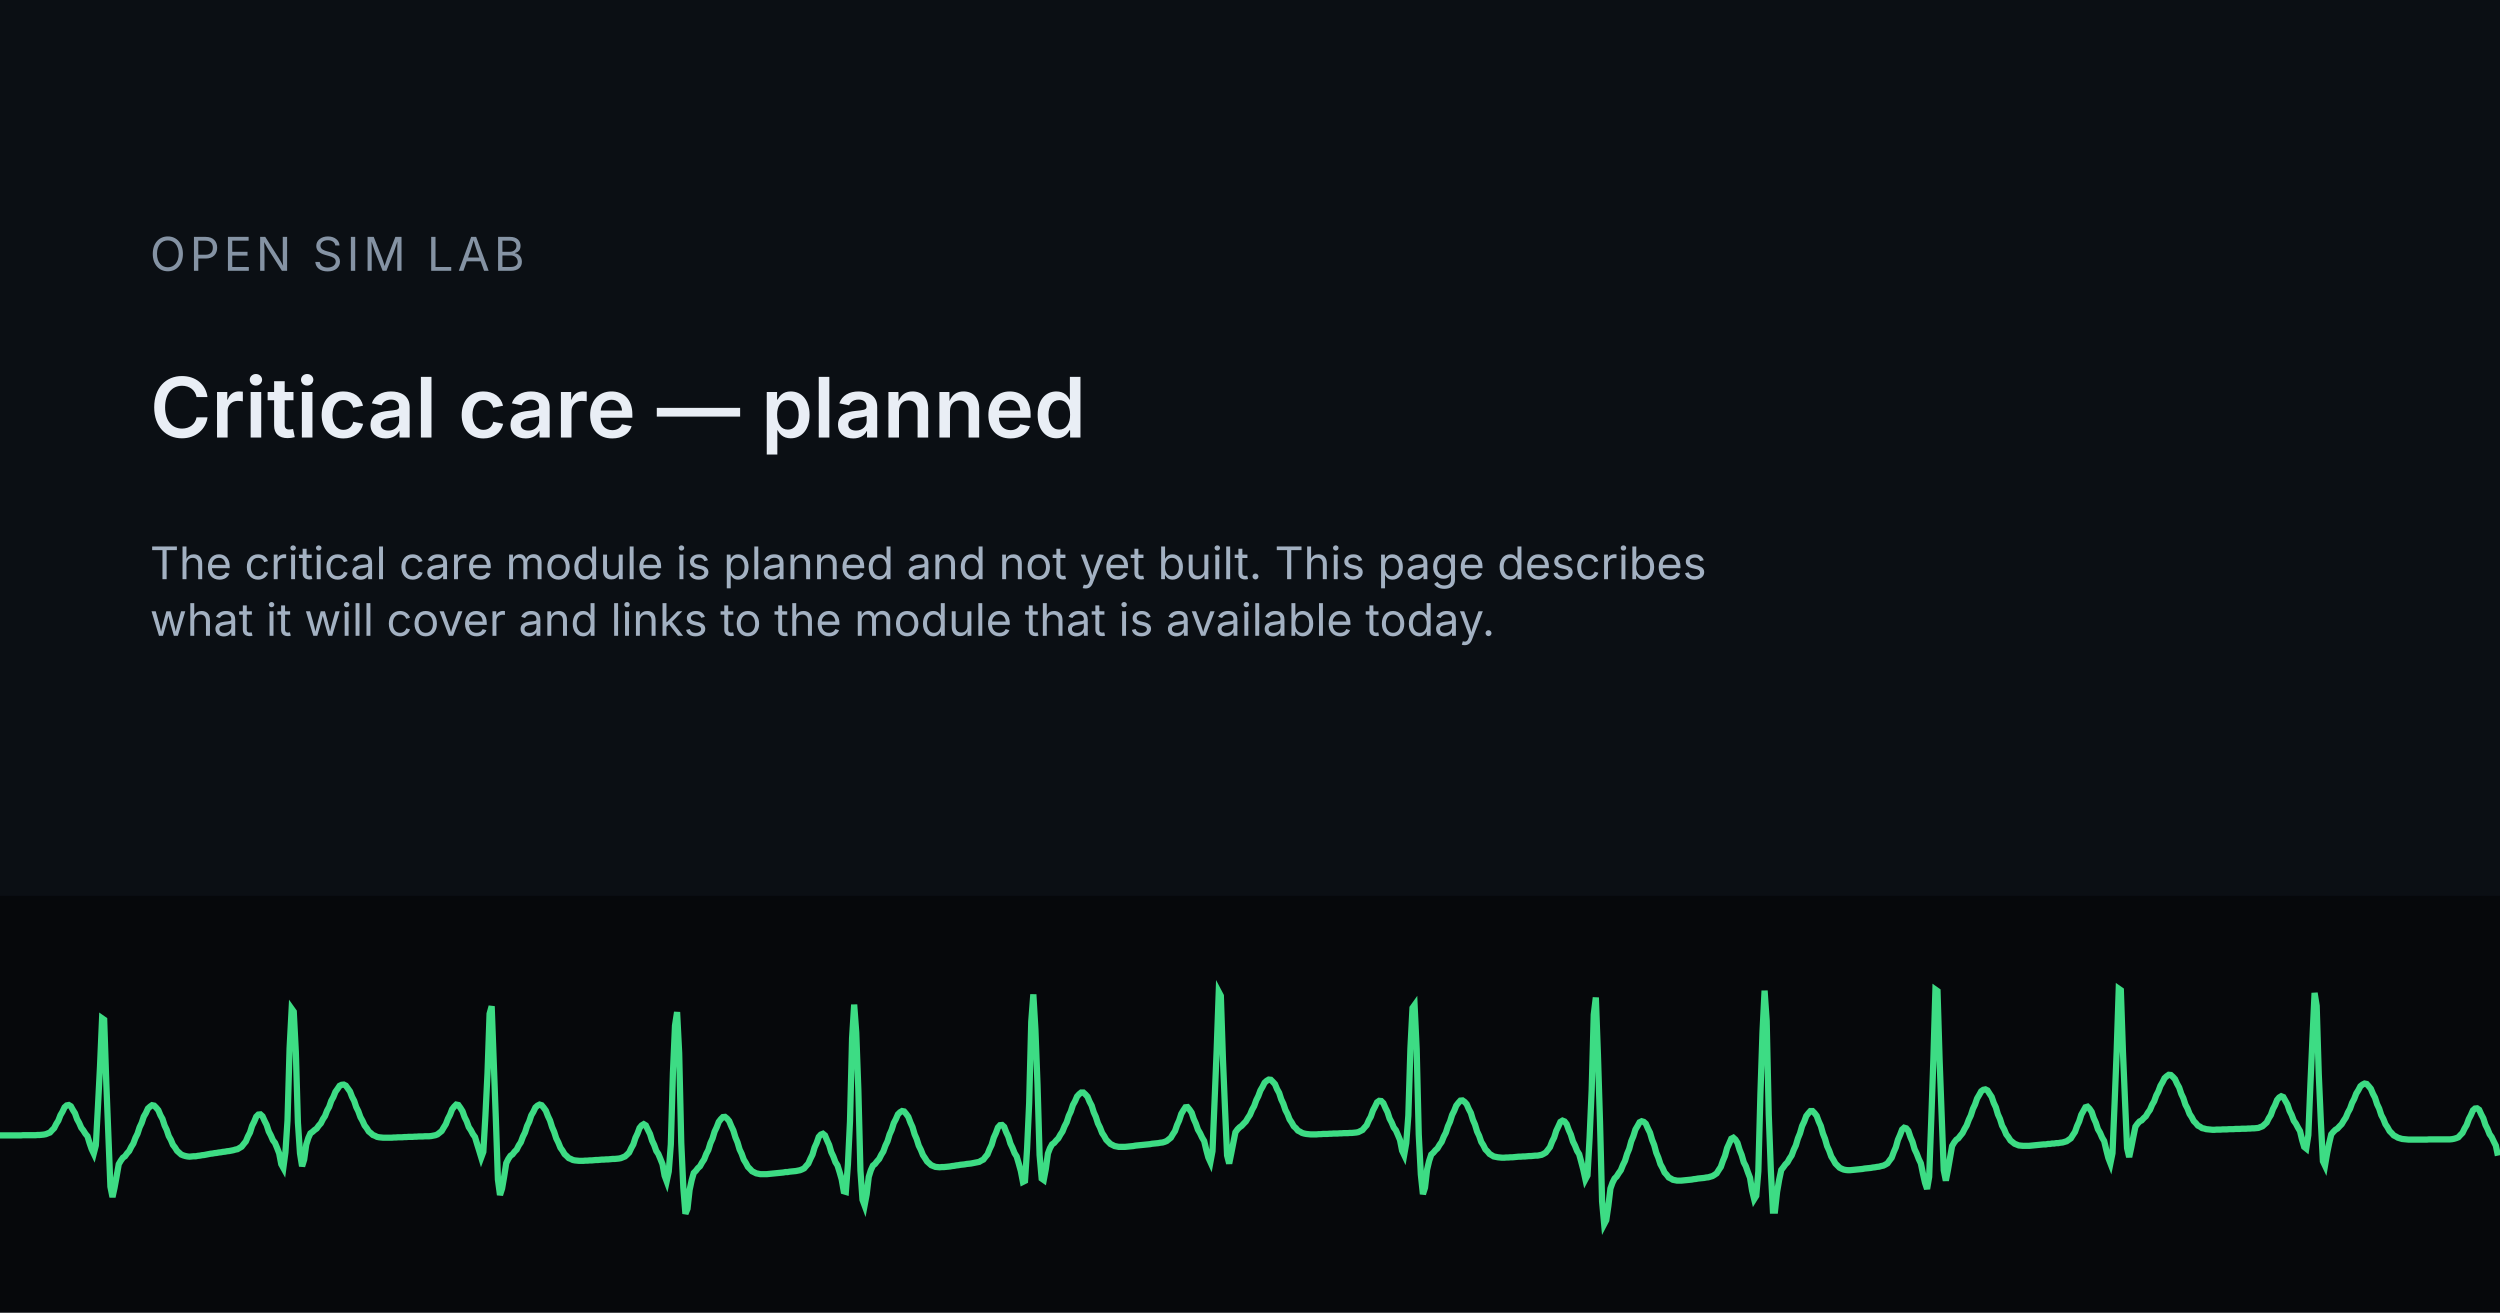
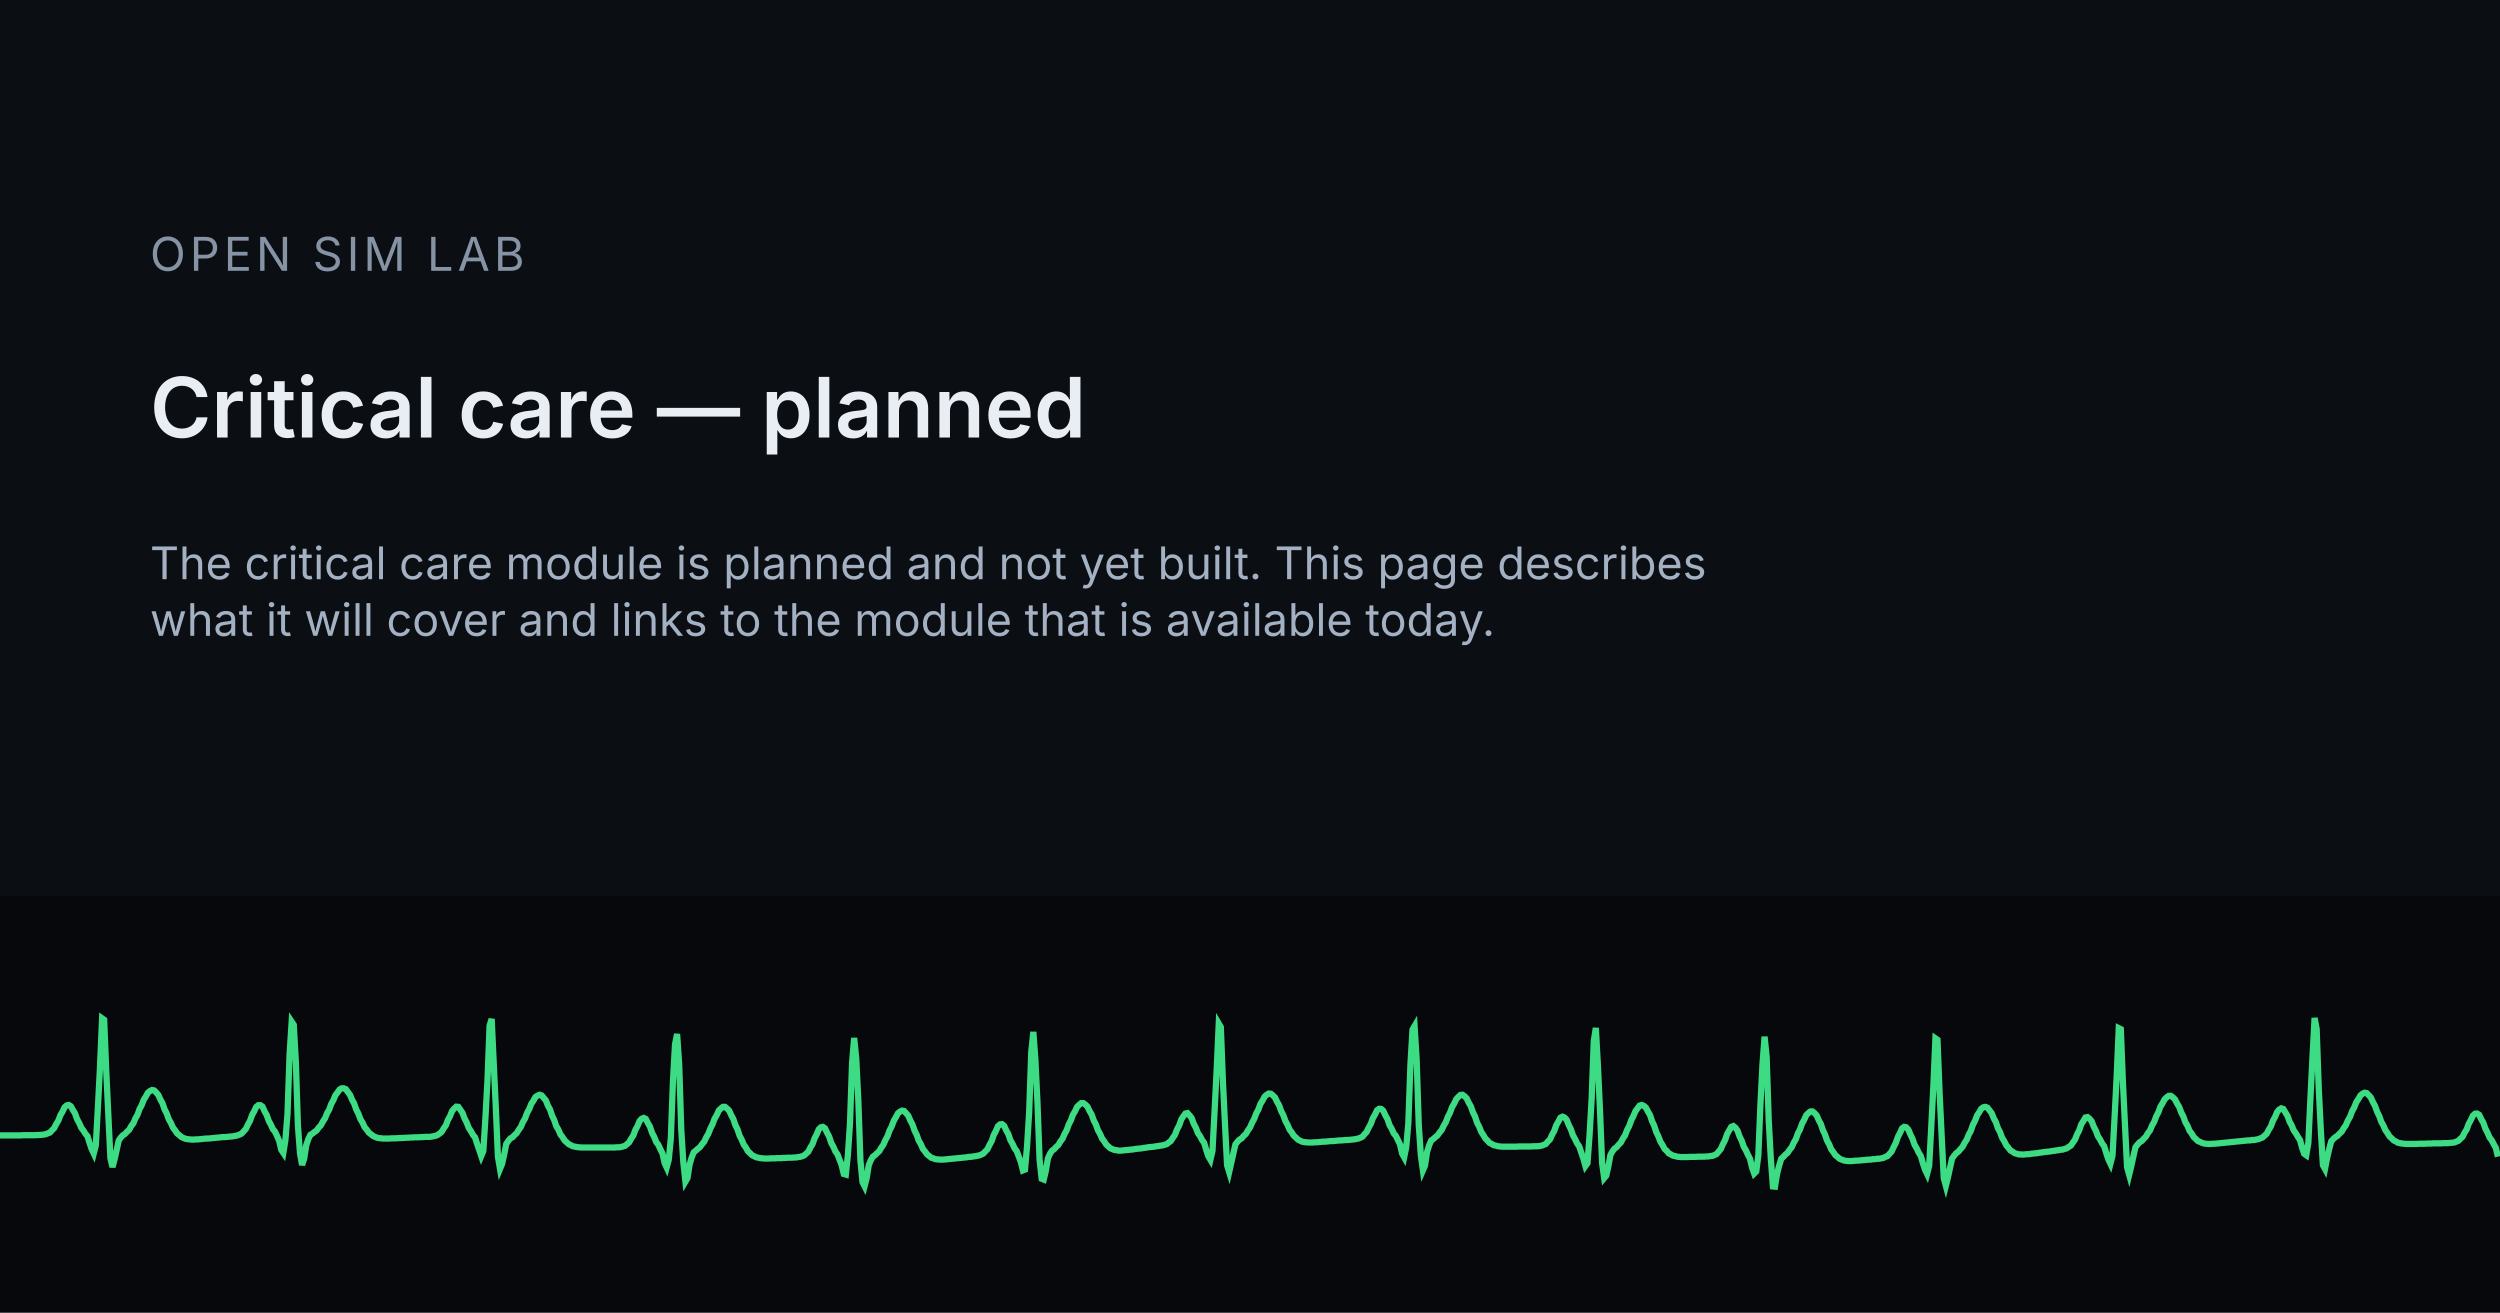
<svg xmlns="http://www.w3.org/2000/svg" width="1200" height="630" viewBox="0 0 1200 630">
  <rect width="1200" height="630" fill="#0B0F14" />
  <rect x="0" y="430" width="1200" height="200" fill="#06080B" />
  <g transform="translate(0 455)">
-     <path d="M0 90.0 L1 90.0 L2 90.0 L3 90.0 L4 90.0 L5 90.0 L6 90.0 L7 90.0 L8 90.0 L9 90.0 L10 90.0 L11 89.9 L12 89.9 L13 89.9 L14 89.9 L15 89.9 L16 89.9 L17 89.9 L18 89.8 L19 89.8 L20 89.7 L21 89.6 L22 89.4 L23 89.0 L24 88.6 L25 87.5 L26 86.5 L27 84.5 L28 82.9 L29 80.3 L30 78.6 L31 76.5 L32 75.6 L33 75.4 L34 76.0 L35 77.8 L36 79.4 L37 82.2 L38 84.0 L39 86.3 L40 87.6 L41 89.2 L42 90.4 L43 93.7 L44 96.6 L45 98.7 L46 94.8 L47 76.4 L48 57.0 L49 33.8 L50 34.5 L51 64.2 L52 89.5 L53 114.6 L54 119.6 L55 115.0 L56 109.5 L57 103.8 L58 102.1 L59 100.7 L60 100.0 L61 98.6 L62 97.5 L63 95.5 L64 93.9 L65 91.2 L66 89.2 L67 86.1 L68 84.0 L69 81.0 L70 79.3 L71 77.1 L72 76.2 L73 75.5 L74 75.7 L75 76.7 L76 77.9 L77 80.3 L78 82.1 L79 85.2 L80 87.3 L81 90.3 L82 92.1 L83 94.5 L84 95.8 L85 97.4 L86 98.3 L87 99.2 L88 99.6 L89 99.9 L90 100.1 L91 100.2 L92 100.1 L93 100.0 L94 100.0 L95 99.8 L96 99.7 L97 99.5 L98 99.4 L99 99.2 L100 99.0 L101 98.8 L102 98.7 L103 98.5 L104 98.4 L105 98.2 L106 98.1 L107 97.9 L108 97.8 L109 97.6 L110 97.5 L111 97.3 L112 97.1 L113 96.8 L114 96.6 L115 96.0 L116 95.4 L117 94.1 L118 92.9 L119 90.5 L120 88.6 L121 85.4 L122 83.4 L123 81.0 L124 80.0 L125 79.9 L126 80.8 L127 83.0 L128 85.0 L129 88.1 L130 90.0 L131 92.3 L132 93.6 L133 96.0 L134 98.6 L135 103.8 L136 105.6 L137 98.1 L138 82.9 L139 48.3 L140 29.2 L141 30.6 L142 50.0 L143 83.9 L144 98.6 L145 104.8 L146 101.6 L147 94.4 L148 91.2 L149 89.0 L150 88.3 L151 87.4 L152 86.7 L153 85.3 L154 84.2 L155 82.2 L156 80.7 L157 78.1 L158 76.3 L159 73.4 L160 71.6 L161 69.1 L162 67.7 L163 66.2 L164 65.7 L165 65.6 L166 66.1 L167 67.5 L168 68.9 L169 71.5 L170 73.4 L171 76.4 L172 78.4 L173 81.2 L174 83.0 L175 85.2 L176 86.5 L177 88.1 L178 88.9 L179 89.8 L180 90.2 L181 90.7 L182 90.9 L183 91.0 L184 91.1 L185 91.1 L186 91.1 L187 91.1 L188 91.1 L189 91.0 L190 91.0 L191 90.9 L192 90.9 L193 90.9 L194 90.8 L195 90.8 L196 90.7 L197 90.7 L198 90.7 L199 90.6 L200 90.6 L201 90.5 L202 90.5 L203 90.5 L204 90.4 L205 90.4 L206 90.4 L207 90.3 L208 90.1 L209 89.9 L210 89.5 L211 88.7 L212 87.9 L213 86.2 L214 84.6 L215 82.0 L216 80.1 L217 77.5 L218 76.2 L219 75.2 L220 75.4 L221 76.8 L222 78.4 L223 81.2 L224 83.2 L225 86.0 L226 87.5 L227 89.4 L228 90.8 L229 94.1 L230 97.3 L231 100.6 L232 97.9 L233 80.5 L234 60.2 L235 31.6 L236 28.0 L237 54.9 L238 81.9 L239 111.2 L240 118.6 L241 115.5 L242 109.7 L243 103.3 L244 101.3 L245 99.8 L246 99.1 L247 97.8 L248 96.8 L249 94.8 L250 93.3 L251 90.6 L252 88.6 L253 85.5 L254 83.4 L255 80.4 L256 78.7 L257 76.6 L258 75.7 L259 75.2 L260 75.5 L261 76.7 L262 78.1 L263 80.7 L264 82.8 L265 86.0 L266 88.3 L267 91.4 L268 93.4 L269 95.9 L270 97.3 L271 99.0 L272 99.9 L273 100.9 L274 101.3 L275 101.8 L276 102.0 L277 102.1 L278 102.2 L279 102.2 L280 102.2 L281 102.1 L282 102.1 L283 102.0 L284 102.0 L285 101.9 L286 101.8 L287 101.8 L288 101.7 L289 101.6 L290 101.6 L291 101.5 L292 101.5 L293 101.4 L294 101.3 L295 101.3 L296 101.2 L297 101.1 L298 100.9 L299 100.5 L300 100.1 L301 99.2 L302 98.2 L303 96.1 L304 94.3 L305 91.2 L306 89.1 L307 86.4 L308 85.2 L309 84.6 L310 85.2 L311 87.3 L312 89.3 L313 92.5 L314 94.6 L315 97.4 L316 98.9 L317 101.3 L318 103.8 L319 109.3 L320 112.0 L321 107.3 L322 94.3 L323 60.0 L324 37.3 L325 30.8 L326 50.5 L327 93.5 L328 115.1 L329 127.6 L330 125.2 L331 116.2 L332 111.5 L333 108.0 L334 107.0 L335 105.7 L336 104.8 L337 103.0 L338 101.5 L339 98.9 L340 97.0 L341 93.7 L342 91.5 L343 88.2 L344 86.1 L345 83.5 L346 82.2 L347 81.2 L348 81.1 L349 81.9 L350 83.1 L351 85.5 L352 87.6 L353 90.9 L354 93.3 L355 96.7 L356 98.8 L357 101.6 L358 103.2 L359 105.1 L360 106.1 L361 107.2 L362 107.7 L363 108.2 L364 108.4 L365 108.6 L366 108.6 L367 108.6 L368 108.6 L369 108.5 L370 108.4 L371 108.3 L372 108.2 L373 108.1 L374 108.0 L375 107.9 L376 107.8 L377 107.6 L378 107.6 L379 107.4 L380 107.3 L381 107.2 L382 107.1 L383 106.9 L384 106.7 L385 106.3 L386 105.8 L387 104.6 L388 103.5 L389 101.2 L390 99.2 L391 95.8 L392 93.6 L393 90.7 L394 89.6 L395 89.2 L396 90.0 L397 92.4 L398 94.6 L399 98.0 L400 100.1 L401 102.8 L402 104.4 L403 107.6 L404 111.1 L405 116.8 L406 117.1 L407 103.9 L408 83.2 L409 43.3 L410 27.2 L411 40.7 L412 68.0 L413 106.8 L414 120.9 L415 123.6 L416 118.3 L417 109.9 L418 106.7 L419 104.5 L420 103.7 L421 102.4 L422 101.3 L423 99.3 L424 97.7 L425 94.9 L426 92.8 L427 89.5 L428 87.3 L429 84.1 L430 82.2 L431 79.9 L432 78.9 L433 78.3 L434 78.5 L435 79.7 L436 81.1 L437 83.8 L438 86.0 L439 89.4 L440 91.7 L441 94.9 L442 96.9 L443 99.4 L444 100.9 L445 102.5 L446 103.4 L447 104.3 L448 104.7 L449 105.1 L450 105.2 L451 105.3 L452 105.2 L453 105.2 L454 105.1 L455 105.0 L456 104.9 L457 104.7 L458 104.6 L459 104.4 L460 104.3 L461 104.1 L462 104.0 L463 103.9 L464 103.7 L465 103.6 L466 103.5 L467 103.3 L468 103.1 L469 102.9 L470 102.7 L471 102.1 L472 101.6 L473 100.3 L474 99.1 L475 96.6 L476 94.5 L477 91.1 L478 88.9 L479 86.2 L480 85.1 L481 85.0 L482 85.9 L483 88.5 L484 90.6 L485 93.9 L486 96.0 L487 98.5 L488 100.1 L489 103.5 L490 107.1 L491 112.3 L492 111.8 L493 96.4 L494 74.4 L495 35.4 L496 22.3 L497 39.3 L498 65.4 L499 99.4 L500 110.7 L501 111.4 L502 106.1 L503 98.7 L504 96.1 L505 94.3 L506 93.6 L507 92.4 L508 91.4 L509 89.6 L510 88.1 L511 85.6 L512 83.7 L513 80.6 L514 78.5 L515 75.4 L516 73.6 L517 71.3 L518 70.2 L519 69.4 L520 69.4 L521 70.3 L522 71.4 L523 73.8 L524 75.7 L525 78.9 L526 81.1 L527 84.2 L528 86.2 L529 88.8 L530 90.3 L531 92.1 L532 93.1 L533 94.1 L534 94.6 L535 95.1 L536 95.3 L537 95.5 L538 95.5 L539 95.5 L540 95.5 L541 95.4 L542 95.3 L543 95.2 L544 95.1 L545 94.9 L546 94.8 L547 94.7 L548 94.6 L549 94.5 L550 94.4 L551 94.3 L552 94.2 L553 94.0 L554 93.9 L555 93.8 L556 93.7 L557 93.5 L558 93.4 L559 93.1 L560 92.7 L561 91.9 L562 91.1 L563 89.4 L564 87.9 L565 85.0 L566 82.8 L567 79.7 L568 78.0 L569 76.5 L570 76.4 L571 77.6 L572 79.1 L573 82.1 L574 84.3 L575 87.2 L576 88.9 L577 91.0 L578 92.7 L579 96.9 L580 100.6 L581 102.8 L582 97.5 L583 73.4 L584 49.0 L585 21.1 L586 23.0 L587 53.2 L588 77.1 L589 99.6 L590 103.5 L591 98.6 L592 93.5 L593 88.5 L594 87.1 L595 86.1 L596 85.4 L597 84.3 L598 83.3 L599 81.6 L600 80.1 L601 77.7 L602 75.9 L603 73.1 L604 71.1 L605 68.4 L606 66.7 L607 64.7 L608 63.8 L609 63.2 L610 63.3 L611 64.3 L612 65.4 L613 67.8 L614 69.6 L615 72.7 L616 74.8 L617 77.8 L618 79.7 L619 82.3 L620 83.8 L621 85.6 L622 86.5 L623 87.7 L624 88.2 L625 88.8 L626 89.1 L627 89.3 L628 89.4 L629 89.5 L630 89.5 L631 89.5 L632 89.5 L633 89.4 L634 89.4 L635 89.3 L636 89.3 L637 89.3 L638 89.2 L639 89.2 L640 89.1 L641 89.1 L642 89.1 L643 89.0 L644 89.0 L645 88.9 L646 88.9 L647 88.9 L648 88.8 L649 88.8 L650 88.7 L651 88.6 L652 88.4 L653 87.9 L654 87.4 L655 86.2 L656 85.1 L657 82.8 L658 81.0 L659 78.1 L660 76.2 L661 74.1 L662 73.4 L663 73.5 L664 74.5 L665 76.8 L666 78.8 L667 81.9 L668 83.8 L669 86.2 L670 87.5 L671 89.8 L672 92.2 L673 97.3 L674 99.4 L675 93.7 L676 80.5 L677 48.3 L678 28.8 L679 27.4 L680 48.6 L681 89.6 L682 108.7 L683 118.2 L684 115.1 L685 106.4 L686 102.2 L687 99.2 L688 98.3 L689 97.1 L690 96.2 L691 94.5 L692 93.1 L693 90.6 L694 88.7 L695 85.6 L696 83.4 L697 80.2 L698 78.2 L699 75.7 L700 74.4 L701 73.3 L702 73.2 L703 73.9 L704 75.0 L705 77.3 L706 79.2 L707 82.5 L708 84.8 L709 88.1 L710 90.2 L711 93.1 L712 94.7 L713 96.7 L714 97.7 L715 98.9 L716 99.5 L717 100.1 L718 100.3 L719 100.5 L720 100.6 L721 100.7 L722 100.7 L723 100.6 L724 100.6 L725 100.5 L726 100.5 L727 100.4 L728 100.3 L729 100.2 L730 100.2 L731 100.1 L732 100.1 L733 100.0 L734 99.9 L735 99.9 L736 99.8 L737 99.7 L738 99.7 L739 99.5 L740 99.3 L741 98.8 L742 98.2 L743 96.9 L744 95.6 L745 93.0 L746 91.0 L747 87.8 L748 85.7 L749 83.5 L750 82.9 L751 83.3 L752 84.6 L753 87.4 L754 89.6 L755 92.9 L756 94.9 L757 97.4 L758 99.0 L759 102.7 L760 106.5 L761 111.1 L762 109.2 L763 91.2 L764 68.2 L765 32.0 L766 23.8 L767 51.2 L768 83.5 L769 121.7 L770 132.6 L771 130.7 L772 123.9 L773 115.5 L774 112.7 L775 110.7 L776 109.7 L777 108.1 L778 106.7 L779 104.2 L780 102.2 L781 98.9 L782 96.5 L783 92.8 L784 90.4 L785 87.2 L786 85.5 L787 83.7 L788 83.2 L789 83.5 L790 84.4 L791 86.7 L792 88.7 L793 92.1 L794 94.6 L795 98.3 L796 100.7 L797 103.8 L798 105.6 L799 107.8 L800 108.9 L801 110.2 L802 110.7 L803 111.3 L804 111.5 L805 111.7 L806 111.7 L807 111.7 L808 111.6 L809 111.5 L810 111.4 L811 111.3 L812 111.2 L813 111.0 L814 110.9 L815 110.7 L816 110.6 L817 110.5 L818 110.4 L819 110.2 L820 110.1 L821 109.8 L822 109.5 L823 108.9 L824 108.2 L825 106.6 L826 105.1 L827 102.2 L828 99.8 L829 96.1 L830 93.9 L831 91.6 L832 91.1 L833 92.0 L834 93.6 L835 96.9 L836 99.4 L837 102.9 L838 104.8 L839 107.7 L840 110.3 L841 116.5 L842 120.6 L843 119.0 L844 107.2 L845 70.1 L846 40.4 L847 20.5 L848 35.0 L849 80.0 L850 106.7 L851 126.1 L852 126.1 L853 117.1 L854 111.3 L855 106.6 L856 105.3 L857 103.9 L858 102.9 L859 101.1 L860 99.6 L861 96.9 L862 94.8 L863 91.4 L864 89.0 L865 85.5 L866 83.4 L867 80.7 L868 79.4 L869 78.3 L870 78.3 L871 79.3 L872 80.6 L873 83.3 L874 85.5 L875 89.1 L876 91.6 L877 95.1 L878 97.3 L879 100.1 L880 101.7 L881 103.5 L882 104.5 L883 105.5 L884 106.0 L885 106.4 L886 106.6 L887 106.7 L888 106.7 L889 106.6 L890 106.5 L891 106.4 L892 106.3 L893 106.2 L894 106.1 L895 105.9 L896 105.8 L897 105.7 L898 105.6 L899 105.4 L900 105.3 L901 105.1 L902 105.0 L903 104.7 L904 104.5 L905 104.0 L906 103.4 L907 102.0 L908 100.7 L909 98.0 L910 95.7 L911 92.1 L912 89.8 L913 87.2 L914 86.3 L915 86.6 L916 87.8 L917 90.8 L918 93.1 L919 96.6 L920 98.7 L921 101.3 L922 103.4 L923 108.3 L924 112.7 L925 115.7 L926 109.9 L927 82.6 L928 54.1 L929 20.0 L930 20.7 L931 53.5 L932 80.5 L933 106.7 L934 111.7 L935 106.6 L936 100.8 L937 95.1 L938 93.4 L939 92.1 L940 91.4 L941 90.1 L942 88.9 L943 86.9 L944 85.2 L945 82.5 L946 80.4 L947 77.3 L948 75.2 L949 72.3 L950 70.6 L951 68.8 L952 68.1 L953 67.9 L954 68.4 L955 70.0 L956 71.5 L957 74.4 L958 76.5 L959 79.9 L960 82.1 L961 85.3 L962 87.1 L963 89.5 L964 90.8 L965 92.4 L966 93.2 L967 94.0 L968 94.4 L969 94.8 L970 94.9 L971 95.0 L972 95.0 L973 95.0 L974 95.0 L975 94.9 L976 94.8 L977 94.7 L978 94.6 L979 94.5 L980 94.4 L981 94.3 L982 94.3 L983 94.1 L984 94.1 L985 93.9 L986 93.9 L987 93.7 L988 93.7 L989 93.5 L990 93.4 L991 93.1 L992 92.8 L993 92.1 L994 91.4 L995 89.8 L996 88.3 L997 85.5 L998 83.3 L999 80.1 L1000 78.3 L1001 76.5 L1002 76.2 L1003 77.2 L1004 78.7 L1005 81.7 L1006 83.9 L1007 87.0 L1008 88.7 L1009 91.0 L1010 92.7 L1011 96.9 L1012 100.8 L1013 103.4 L1014 98.5 L1015 74.7 L1016 49.7 L1017 19.6 L1018 20.3 L1019 49.5 L1020 73.3 L1021 96.1 L1022 100.4 L1023 95.8 L1024 90.7 L1025 85.8 L1026 84.4 L1027 83.3 L1028 82.8 L1029 81.7 L1030 80.8 L1031 79.1 L1032 77.7 L1033 75.3 L1034 73.6 L1035 70.8 L1036 68.9 L1037 66.2 L1038 64.5 L1039 62.5 L1040 61.6 L1041 60.9 L1042 61.0 L1043 61.9 L1044 63.0 L1045 65.2 L1046 67.0 L1047 70.0 L1048 72.1 L1049 75.2 L1050 77.1 L1051 79.7 L1052 81.2 L1053 83.1 L1054 84.1 L1055 85.3 L1056 85.8 L1057 86.5 L1058 86.7 L1059 87.0 L1060 87.1 L1061 87.2 L1062 87.3 L1063 87.3 L1064 87.2 L1065 87.2 L1066 87.2 L1067 87.1 L1068 87.1 L1069 87.1 L1070 87.0 L1071 87.0 L1072 87.0 L1073 86.9 L1074 86.9 L1075 86.9 L1076 86.8 L1077 86.8 L1078 86.8 L1079 86.7 L1080 86.7 L1081 86.6 L1082 86.6 L1083 86.5 L1084 86.4 L1085 86.0 L1086 85.6 L1087 84.7 L1088 83.8 L1089 81.8 L1090 80.2 L1091 77.4 L1092 75.5 L1093 73.0 L1094 71.8 L1095 71.2 L1096 71.6 L1097 73.4 L1098 75.2 L1099 78.2 L1100 80.2 L1101 82.9 L1102 84.3 L1103 86.2 L1104 87.9 L1105 92.1 L1106 95.5 L1107 96.3 L1108 89.8 L1109 65.4 L1110 42.9 L1111 21.6 L1112 27.8 L1113 60.5 L1114 83.2 L1115 102.4 L1116 104.5 L1117 98.6 L1118 93.7 L1119 89.5 L1120 88.3 L1121 87.3 L1122 86.7 L1123 85.6 L1124 84.6 L1125 82.9 L1126 81.4 L1127 79.0 L1128 77.2 L1129 74.4 L1130 72.5 L1131 69.9 L1132 68.3 L1133 66.4 L1134 65.6 L1135 65.1 L1136 65.3 L1137 66.4 L1138 67.6 L1139 70.0 L1140 71.9 L1141 75.0 L1142 77.1 L1143 80.2 L1144 82.1 L1145 84.6 L1146 86.1 L1147 87.9 L1148 88.9 L1149 90.0 L1150 90.5 L1151 91.1 L1152 91.4 L1153 91.7 L1154 91.8 L1155 91.9 L1156 92.0 L1157 92.0 L1158 92.0 L1159 92.0 L1160 92.0 L1161 92.0 L1162 92.0 L1163 92.0 L1164 92.0 L1165 92.0 L1166 91.9 L1167 91.9 L1168 91.9 L1169 91.9 L1170 91.9 L1171 91.9 L1172 91.9 L1173 91.9 L1174 91.9 L1175 91.9 L1176 91.9 L1177 91.8 L1178 91.6 L1179 91.3 L1180 90.9 L1181 89.8 L1182 88.8 L1183 86.7 L1184 85.0 L1185 82.2 L1186 80.3 L1187 78.0 L1188 77.1 L1189 77.0 L1190 77.7 L1191 79.9 L1192 81.8 L1193 84.9 L1194 86.9 L1195 89.4 L1196 90.8 L1197 92.9 L1198 94.9 L1199 99.7" fill="none" stroke="#3DDC84" stroke-width="3" />
+     <path d="M0 90.0 L1 90.0 L2 90.0 L3 90.0 L4 90.0 L5 90.0 L6 90.0 L7 90.0 L8 90.0 L9 90.0 L10 90.0 L11 89.9 L12 89.9 L13 89.9 L14 89.9 L15 89.9 L16 89.9 L17 89.9 L18 89.8 L19 89.8 L20 89.7 L21 89.6 L22 89.4 L23 89.0 L24 88.6 L25 87.5 L26 86.5 L27 84.5 L28 82.9 L29 80.3 L30 78.6 L31 76.5 L32 75.6 L33 75.4 L34 76.0 L35 77.8 L36 79.4 L37 82.2 L38 84.0 L39 86.3 L40 87.6 L41 89.2 L42 90.4 L43 93.7 L44 96.6 L45 98.7 L46 94.8 L47 76.4 L48 57.0 L49 33.8 L50 34.5 L51 59.1 L52 80.2 L53 101.0 L54 105.2 L55 101.5 L56 97.0 L57 92.4 L58 91.0 L59 89.9 L60 89.3 L61 88.2 L62 87.3 L63 85.5 L64 84.2 L65 81.8 L66 80.1 L67 77.3 L68 75.5 L69 72.9 L70 71.3 L71 69.5 L72 68.7 L73 68.2 L74 68.4 L75 69.4 L76 70.6 L77 72.8 L78 74.6 L79 77.5 L80 79.4 L81 82.2 L82 83.9 L83 86.2 L84 87.5 L85 89.0 L86 89.8 L87 90.7 L88 91.2 L89 91.6 L90 91.8 L91 91.9 L92 92.0 L93 92.0 L94 91.9 L95 91.9 L96 91.8 L97 91.7 L98 91.6 L99 91.5 L100 91.5 L101 91.4 L102 91.3 L103 91.2 L104 91.1 L105 91.0 L106 90.9 L107 90.8 L108 90.8 L109 90.7 L110 90.6 L111 90.5 L112 90.4 L113 90.2 L114 90.0 L115 89.6 L116 89.1 L117 88.0 L118 86.9 L119 84.8 L120 83.0 L121 80.2 L122 78.4 L123 76.3 L124 75.5 L125 75.5 L126 76.2 L127 78.4 L128 80.2 L129 83.0 L130 84.8 L131 87.0 L132 88.2 L133 90.3 L134 92.6 L135 96.9 L136 98.4 L137 92.2 L138 79.7 L139 51.1 L140 35.4 L141 36.9 L142 54.6 L143 85.3 L144 98.6 L145 104.2 L146 101.2 L147 94.7 L148 91.7 L149 89.7 L150 89.1 L151 88.3 L152 87.6 L153 86.2 L154 85.2 L155 83.3 L156 81.8 L157 79.3 L158 77.6 L159 74.9 L160 73.1 L161 70.7 L162 69.4 L163 68.0 L164 67.4 L165 67.4 L166 67.8 L167 69.2 L168 70.5 L169 72.9 L170 74.7 L171 77.6 L172 79.5 L173 82.2 L174 83.8 L175 86.0 L176 87.2 L177 88.6 L178 89.4 L179 90.2 L180 90.7 L181 91.1 L182 91.3 L183 91.4 L184 91.5 L185 91.5 L186 91.5 L187 91.5 L188 91.4 L189 91.4 L190 91.4 L191 91.3 L192 91.3 L193 91.2 L194 91.2 L195 91.1 L196 91.1 L197 91.0 L198 91.0 L199 90.9 L200 90.9 L201 90.9 L202 90.8 L203 90.8 L204 90.7 L205 90.7 L206 90.7 L207 90.6 L208 90.4 L209 90.2 L210 89.8 L211 89.1 L212 88.3 L213 86.6 L214 85.2 L215 82.6 L216 80.8 L217 78.3 L218 77.1 L219 76.2 L220 76.3 L221 77.7 L222 79.2 L223 81.9 L224 83.8 L225 86.4 L226 87.9 L227 89.7 L228 90.9 L229 94.0 L230 96.9 L231 99.9 L232 97.5 L233 81.7 L234 63.3 L235 37.3 L236 34.1 L237 55.5 L238 76.9 L239 100.2 L240 106.1 L241 103.7 L242 99.2 L243 94.1 L244 92.6 L245 91.4 L246 90.9 L247 89.8 L248 88.9 L249 87.3 L250 85.9 L251 83.6 L252 81.9 L253 79.2 L254 77.4 L255 74.9 L256 73.4 L257 71.6 L258 70.9 L259 70.5 L260 70.8 L261 72.0 L262 73.2 L263 75.7 L264 77.5 L265 80.5 L266 82.6 L267 85.5 L268 87.2 L269 89.5 L270 90.8 L271 92.4 L272 93.3 L273 94.2 L274 94.7 L275 95.2 L276 95.4 L277 95.6 L278 95.7 L279 95.8 L280 95.8 L281 95.8 L282 95.8 L283 95.8 L284 95.8 L285 95.8 L286 95.8 L287 95.8 L288 95.8 L289 95.8 L290 95.8 L291 95.8 L292 95.8 L293 95.8 L294 95.8 L295 95.8 L296 95.7 L297 95.7 L298 95.6 L299 95.3 L300 95.0 L301 94.2 L302 93.3 L303 91.5 L304 90.0 L305 87.3 L306 85.5 L307 83.1 L308 82.0 L309 81.6 L310 82.1 L311 84.1 L312 85.8 L313 88.8 L314 90.7 L315 93.2 L316 94.5 L317 96.7 L318 98.7 L319 103.2 L320 105.4 L321 101.7 L322 91.4 L323 64.3 L324 46.4 L325 41.3 L326 55.7 L327 87.1 L328 103.0 L329 112.2 L330 110.5 L331 104.0 L332 100.6 L333 98.1 L334 97.3 L335 96.4 L336 95.6 L337 94.2 L338 93.0 L339 90.9 L340 89.2 L341 86.6 L342 84.7 L343 82.0 L344 80.3 L345 78.1 L346 77.1 L347 76.3 L348 76.3 L349 77.1 L350 78.1 L351 80.3 L352 82.1 L353 85.1 L354 87.1 L355 90.1 L356 92.0 L357 94.4 L358 95.8 L359 97.6 L360 98.5 L361 99.5 L362 100.0 L363 100.5 L364 100.7 L365 100.9 L366 101.0 L367 101.1 L368 101.1 L369 101.1 L370 101.0 L371 101.0 L372 101.0 L373 100.9 L374 100.9 L375 100.9 L376 100.8 L377 100.8 L378 100.7 L379 100.7 L380 100.7 L381 100.6 L382 100.6 L383 100.4 L384 100.3 L385 100.0 L386 99.6 L387 98.7 L388 97.8 L389 95.8 L390 94.2 L391 91.4 L392 89.5 L393 87.1 L394 86.1 L395 85.9 L396 86.6 L397 88.7 L398 90.6 L399 93.6 L400 95.4 L401 97.7 L402 99.1 L403 101.7 L404 104.3 L405 108.5 L406 108.8 L407 99.2 L408 84.1 L409 55.0 L410 43.2 L411 53.2 L412 73.3 L413 102.0 L414 112.4 L415 114.4 L416 110.5 L417 104.3 L418 101.9 L419 100.2 L420 99.5 L421 98.5 L422 97.6 L423 95.9 L424 94.5 L425 92.2 L426 90.4 L427 87.6 L428 85.7 L429 83.0 L430 81.3 L431 79.4 L432 78.6 L433 78.1 L434 78.3 L435 79.4 L436 80.6 L437 82.9 L438 84.8 L439 87.7 L440 89.7 L441 92.5 L442 94.2 L443 96.5 L444 97.7 L445 99.1 L446 99.9 L447 100.7 L448 101.0 L449 101.4 L450 101.5 L451 101.6 L452 101.6 L453 101.6 L454 101.5 L455 101.4 L456 101.3 L457 101.2 L458 101.1 L459 101.0 L460 100.9 L461 100.8 L462 100.7 L463 100.6 L464 100.5 L465 100.3 L466 100.3 L467 100.1 L468 100.0 L469 99.8 L470 99.6 L471 99.2 L472 98.7 L473 97.6 L474 96.6 L475 94.5 L476 92.7 L477 89.8 L478 87.9 L479 85.6 L480 84.7 L481 84.6 L482 85.4 L483 87.6 L484 89.4 L485 92.3 L486 94.0 L487 96.2 L488 97.5 L489 100.1 L490 102.8 L491 106.8 L492 106.4 L493 95.0 L494 78.8 L495 50.0 L496 40.3 L497 53.8 L498 74.6 L499 101.8 L500 110.8 L501 111.2 L502 107.0 L503 101.0 L504 98.8 L505 97.3 L506 96.6 L507 95.5 L508 94.6 L509 92.9 L510 91.6 L511 89.3 L512 87.5 L513 84.7 L514 82.8 L515 80.1 L516 78.4 L517 76.3 L518 75.3 L519 74.5 L520 74.5 L521 75.2 L522 76.2 L523 78.3 L524 80.0 L525 82.8 L526 84.7 L527 87.5 L528 89.2 L529 91.5 L530 92.8 L531 94.4 L532 95.3 L533 96.2 L534 96.6 L535 97.0 L536 97.1 L537 97.3 L538 97.3 L539 97.2 L540 97.1 L541 97.0 L542 96.9 L543 96.8 L544 96.7 L545 96.5 L546 96.4 L547 96.3 L548 96.2 L549 96.0 L550 95.9 L551 95.7 L552 95.6 L553 95.5 L554 95.4 L555 95.2 L556 95.1 L557 94.9 L558 94.8 L559 94.5 L560 94.2 L561 93.4 L562 92.7 L563 91.1 L564 89.7 L565 87.1 L566 85.2 L567 82.4 L568 80.8 L569 79.5 L570 79.3 L571 80.4 L572 81.7 L573 84.4 L574 86.3 L575 88.9 L576 90.3 L577 92.2 L578 93.6 L579 97.0 L580 100.0 L581 101.7 L582 97.4 L583 78.2 L584 58.6 L585 36.3 L586 38.0 L587 64.1 L588 84.8 L589 104.3 L590 107.6 L591 103.2 L592 98.7 L593 94.3 L594 93.0 L595 92.0 L596 91.4 L597 90.2 L598 89.3 L599 87.6 L600 86.2 L601 83.9 L602 82.1 L603 79.4 L604 77.6 L605 74.9 L606 73.3 L607 71.4 L608 70.5 L609 69.9 L610 70.0 L611 70.8 L612 71.8 L613 73.9 L614 75.6 L615 78.4 L616 80.3 L617 83.1 L618 84.9 L619 87.2 L620 88.5 L621 90.1 L622 91.0 L623 92.0 L624 92.5 L625 93.0 L626 93.2 L627 93.3 L628 93.4 L629 93.4 L630 93.4 L631 93.3 L632 93.3 L633 93.2 L634 93.1 L635 93.0 L636 93.0 L637 92.9 L638 92.8 L639 92.7 L640 92.7 L641 92.6 L642 92.5 L643 92.4 L644 92.4 L645 92.3 L646 92.2 L647 92.2 L648 92.1 L649 92.0 L650 91.9 L651 91.7 L652 91.5 L653 91.1 L654 90.6 L655 89.4 L656 88.3 L657 86.2 L658 84.4 L659 81.7 L660 80.0 L661 77.9 L662 77.2 L663 77.3 L664 78.2 L665 80.4 L666 82.2 L667 85.1 L668 86.8 L669 89.0 L670 90.2 L671 92.2 L672 94.3 L673 98.7 L674 100.5 L675 95.6 L676 84.1 L677 56.1 L678 39.2 L679 37.5 L680 53.7 L681 84.9 L682 99.5 L683 106.8 L684 104.5 L685 97.9 L686 94.7 L687 92.4 L688 91.7 L689 90.8 L690 90.0 L691 88.6 L692 87.4 L693 85.3 L694 83.6 L695 81.0 L696 79.1 L697 76.4 L698 74.7 L699 72.6 L700 71.5 L701 70.6 L702 70.5 L703 71.2 L704 72.2 L705 74.3 L706 76.0 L707 78.9 L708 80.9 L709 83.9 L710 85.8 L711 88.3 L712 89.8 L713 91.5 L714 92.5 L715 93.6 L716 94.1 L717 94.7 L718 94.9 L719 95.2 L720 95.3 L721 95.4 L722 95.4 L723 95.4 L724 95.4 L725 95.4 L726 95.4 L727 95.4 L728 95.4 L729 95.3 L730 95.3 L731 95.3 L732 95.3 L733 95.3 L734 95.3 L735 95.3 L736 95.2 L737 95.2 L738 95.2 L739 95.1 L740 94.9 L741 94.5 L742 94.1 L743 92.9 L744 91.9 L745 89.7 L746 87.9 L747 85.1 L748 83.4 L749 81.5 L750 81.0 L751 81.4 L752 82.5 L753 85.0 L754 87.0 L755 89.9 L756 91.7 L757 93.8 L758 95.2 L759 98.2 L760 101.1 L761 104.7 L762 103.3 L763 89.7 L764 72.2 L765 44.7 L766 38.4 L767 56.6 L768 78.0 L769 103.2 L770 110.5 L771 109.3 L772 104.9 L773 99.4 L774 97.6 L775 96.3 L776 95.6 L777 94.4 L778 93.4 L779 91.5 L780 90.0 L781 87.4 L782 85.5 L783 82.7 L784 80.8 L785 78.4 L786 77.0 L787 75.7 L788 75.4 L789 75.8 L790 76.6 L791 78.5 L792 80.2 L793 83.2 L794 85.3 L795 88.4 L796 90.4 L797 93.0 L798 94.6 L799 96.5 L800 97.4 L801 98.6 L802 99.1 L803 99.7 L804 99.9 L805 100.2 L806 100.3 L807 100.4 L808 100.4 L809 100.4 L810 100.4 L811 100.3 L812 100.3 L813 100.3 L814 100.3 L815 100.2 L816 100.2 L817 100.2 L818 100.2 L819 100.1 L820 100.1 L821 99.9 L822 99.8 L823 99.4 L824 98.9 L825 97.7 L826 96.5 L827 94.2 L828 92.3 L829 89.4 L830 87.6 L831 85.9 L832 85.5 L833 86.3 L834 87.7 L835 90.5 L836 92.5 L837 95.4 L838 97.1 L839 99.3 L840 101.2 L841 105.5 L842 108.3 L843 107.3 L844 99.6 L845 75.2 L846 55.7 L847 42.6 L848 52.5 L849 83.1 L850 101.3 L851 114.5 L852 114.6 L853 108.4 L854 104.5 L855 101.2 L856 100.3 L857 99.2 L858 98.4 L859 96.9 L860 95.7 L861 93.5 L862 91.8 L863 89.0 L864 87.1 L865 84.3 L866 82.5 L867 80.3 L868 79.3 L869 78.5 L870 78.5 L871 79.3 L872 80.4 L873 82.7 L874 84.5 L875 87.5 L876 89.6 L877 92.5 L878 94.3 L879 96.7 L880 98.0 L881 99.5 L882 100.3 L883 101.2 L884 101.6 L885 102.0 L886 102.2 L887 102.3 L888 102.3 L889 102.3 L890 102.2 L891 102.1 L892 102.1 L893 102.0 L894 101.9 L895 101.8 L896 101.7 L897 101.6 L898 101.6 L899 101.4 L900 101.4 L901 101.2 L902 101.2 L903 101.0 L904 100.8 L905 100.3 L906 99.9 L907 98.8 L908 97.7 L909 95.5 L910 93.6 L911 90.7 L912 88.8 L913 86.6 L914 85.9 L915 86.1 L916 87.2 L917 89.6 L918 91.6 L919 94.5 L920 96.2 L921 98.3 L922 99.9 L923 103.4 L924 106.4 L925 108.5 L926 104.6 L927 86.0 L928 66.6 L929 43.4 L930 44.1 L931 69.4 L932 90.3 L933 110.5 L934 114.2 L935 110.2 L936 105.6 L937 101.1 L938 99.7 L939 98.5 L940 97.8 L941 96.6 L942 95.5 L943 93.6 L944 92.1 L945 89.6 L946 87.8 L947 84.9 L948 83.0 L949 80.4 L950 78.9 L951 77.2 L952 76.5 L953 76.3 L954 76.7 L955 78.0 L956 79.3 L957 81.8 L958 83.6 L959 86.5 L960 88.4 L961 91.1 L962 92.7 L963 94.7 L964 95.9 L965 97.2 L966 97.8 L967 98.5 L968 98.8 L969 99.1 L970 99.1 L971 99.2 L972 99.1 L973 99.0 L974 99.0 L975 98.8 L976 98.7 L977 98.6 L978 98.5 L979 98.3 L980 98.2 L981 98.0 L982 97.9 L983 97.8 L984 97.7 L985 97.5 L986 97.4 L987 97.2 L988 97.1 L989 96.9 L990 96.8 L991 96.5 L992 96.2 L993 95.5 L994 94.9 L995 93.4 L996 92.0 L997 89.5 L998 87.6 L999 84.7 L1000 83.1 L1001 81.4 L1002 81.2 L1003 82.0 L1004 83.2 L1005 85.8 L1006 87.7 L1007 90.4 L1008 91.9 L1009 93.8 L1010 95.2 L1011 98.5 L1012 101.5 L1013 103.6 L1014 99.7 L1015 81.2 L1016 61.8 L1017 38.5 L1018 39.0 L1019 64.5 L1020 85.3 L1021 105.3 L1022 108.9 L1023 104.8 L1024 100.2 L1025 95.7 L1026 94.4 L1027 93.3 L1028 92.7 L1029 91.6 L1030 90.6 L1031 88.9 L1032 87.6 L1033 85.2 L1034 83.5 L1035 80.8 L1036 78.9 L1037 76.2 L1038 74.6 L1039 72.7 L1040 71.7 L1041 71.0 L1042 71.0 L1043 71.7 L1044 72.7 L1045 74.7 L1046 76.3 L1047 79.0 L1048 80.9 L1049 83.7 L1050 85.4 L1051 87.8 L1052 89.1 L1053 90.8 L1054 91.7 L1055 92.7 L1056 93.1 L1057 93.6 L1058 93.9 L1059 94.0 L1060 94.1 L1061 94.1 L1062 94.0 L1063 94.0 L1064 93.9 L1065 93.8 L1066 93.7 L1067 93.6 L1068 93.5 L1069 93.4 L1070 93.3 L1071 93.2 L1072 93.1 L1073 93.0 L1074 92.9 L1075 92.8 L1076 92.7 L1077 92.6 L1078 92.5 L1079 92.4 L1080 92.4 L1081 92.2 L1082 92.2 L1083 92.0 L1084 91.8 L1085 91.4 L1086 91.0 L1087 90.1 L1088 89.2 L1089 87.3 L1090 85.7 L1091 83.0 L1092 81.2 L1093 78.8 L1094 77.6 L1095 77.0 L1096 77.3 L1097 79.0 L1098 80.6 L1099 83.4 L1100 85.2 L1101 87.6 L1102 89.0 L1103 90.7 L1104 92.2 L1105 95.9 L1106 98.8 L1107 99.5 L1108 93.7 L1109 72.2 L1110 52.3 L1111 33.6 L1112 39.0 L1113 67.6 L1114 87.5 L1115 104.3 L1116 106.1 L1117 100.9 L1118 96.6 L1119 92.8 L1120 91.7 L1121 90.8 L1122 90.2 L1123 89.1 L1124 88.2 L1125 86.5 L1126 85.1 L1127 82.8 L1128 81.1 L1129 78.4 L1130 76.6 L1131 74.1 L1132 72.6 L1133 70.8 L1134 70.0 L1135 69.5 L1136 69.7 L1137 70.7 L1138 71.8 L1139 74.0 L1140 75.8 L1141 78.6 L1142 80.6 L1143 83.4 L1144 85.2 L1145 87.5 L1146 88.9 L1147 90.5 L1148 91.4 L1149 92.4 L1150 92.9 L1151 93.5 L1152 93.7 L1153 93.9 L1154 94.0 L1155 94.1 L1156 94.1 L1157 94.1 L1158 94.1 L1159 94.1 L1160 94.1 L1161 94.0 L1162 94.0 L1163 94.0 L1164 94.0 L1165 93.9 L1166 93.9 L1167 93.9 L1168 93.8 L1169 93.8 L1170 93.8 L1171 93.8 L1172 93.8 L1173 93.7 L1174 93.7 L1175 93.7 L1176 93.6 L1177 93.5 L1178 93.4 L1179 93.0 L1180 92.6 L1181 91.6 L1182 90.7 L1183 88.7 L1184 87.1 L1185 84.4 L1186 82.6 L1187 80.5 L1188 79.6 L1189 79.5 L1190 80.1 L1191 82.2 L1192 83.9 L1193 86.8 L1194 88.7 L1195 91.0 L1196 92.3 L1197 94.2 L1198 96.0 L1199 100.2" fill="none" stroke="#3DDC84" stroke-width="3" />
  </g>
  <text x="72" y="130" font-family="Inter, system-ui, sans-serif" font-size="22.4" letter-spacing="2" fill="#8593A4">OPEN SIM LAB</text>
  <text x="72" y="210" font-family="Inter, system-ui, sans-serif" font-size="40" font-weight="600" fill="#E9EEF5">Critical care — planned</text>
  <text x="72" y="278" font-family="Inter, system-ui, sans-serif" font-size="21.6" fill="#A3B1C2">The critical care module is planned and not yet built. This page describes</text>
  <text x="72" y="305.2" font-family="Inter, system-ui, sans-serif" font-size="21.6" fill="#A3B1C2">what it will cover and links to the module that is available today.</text>
</svg>
